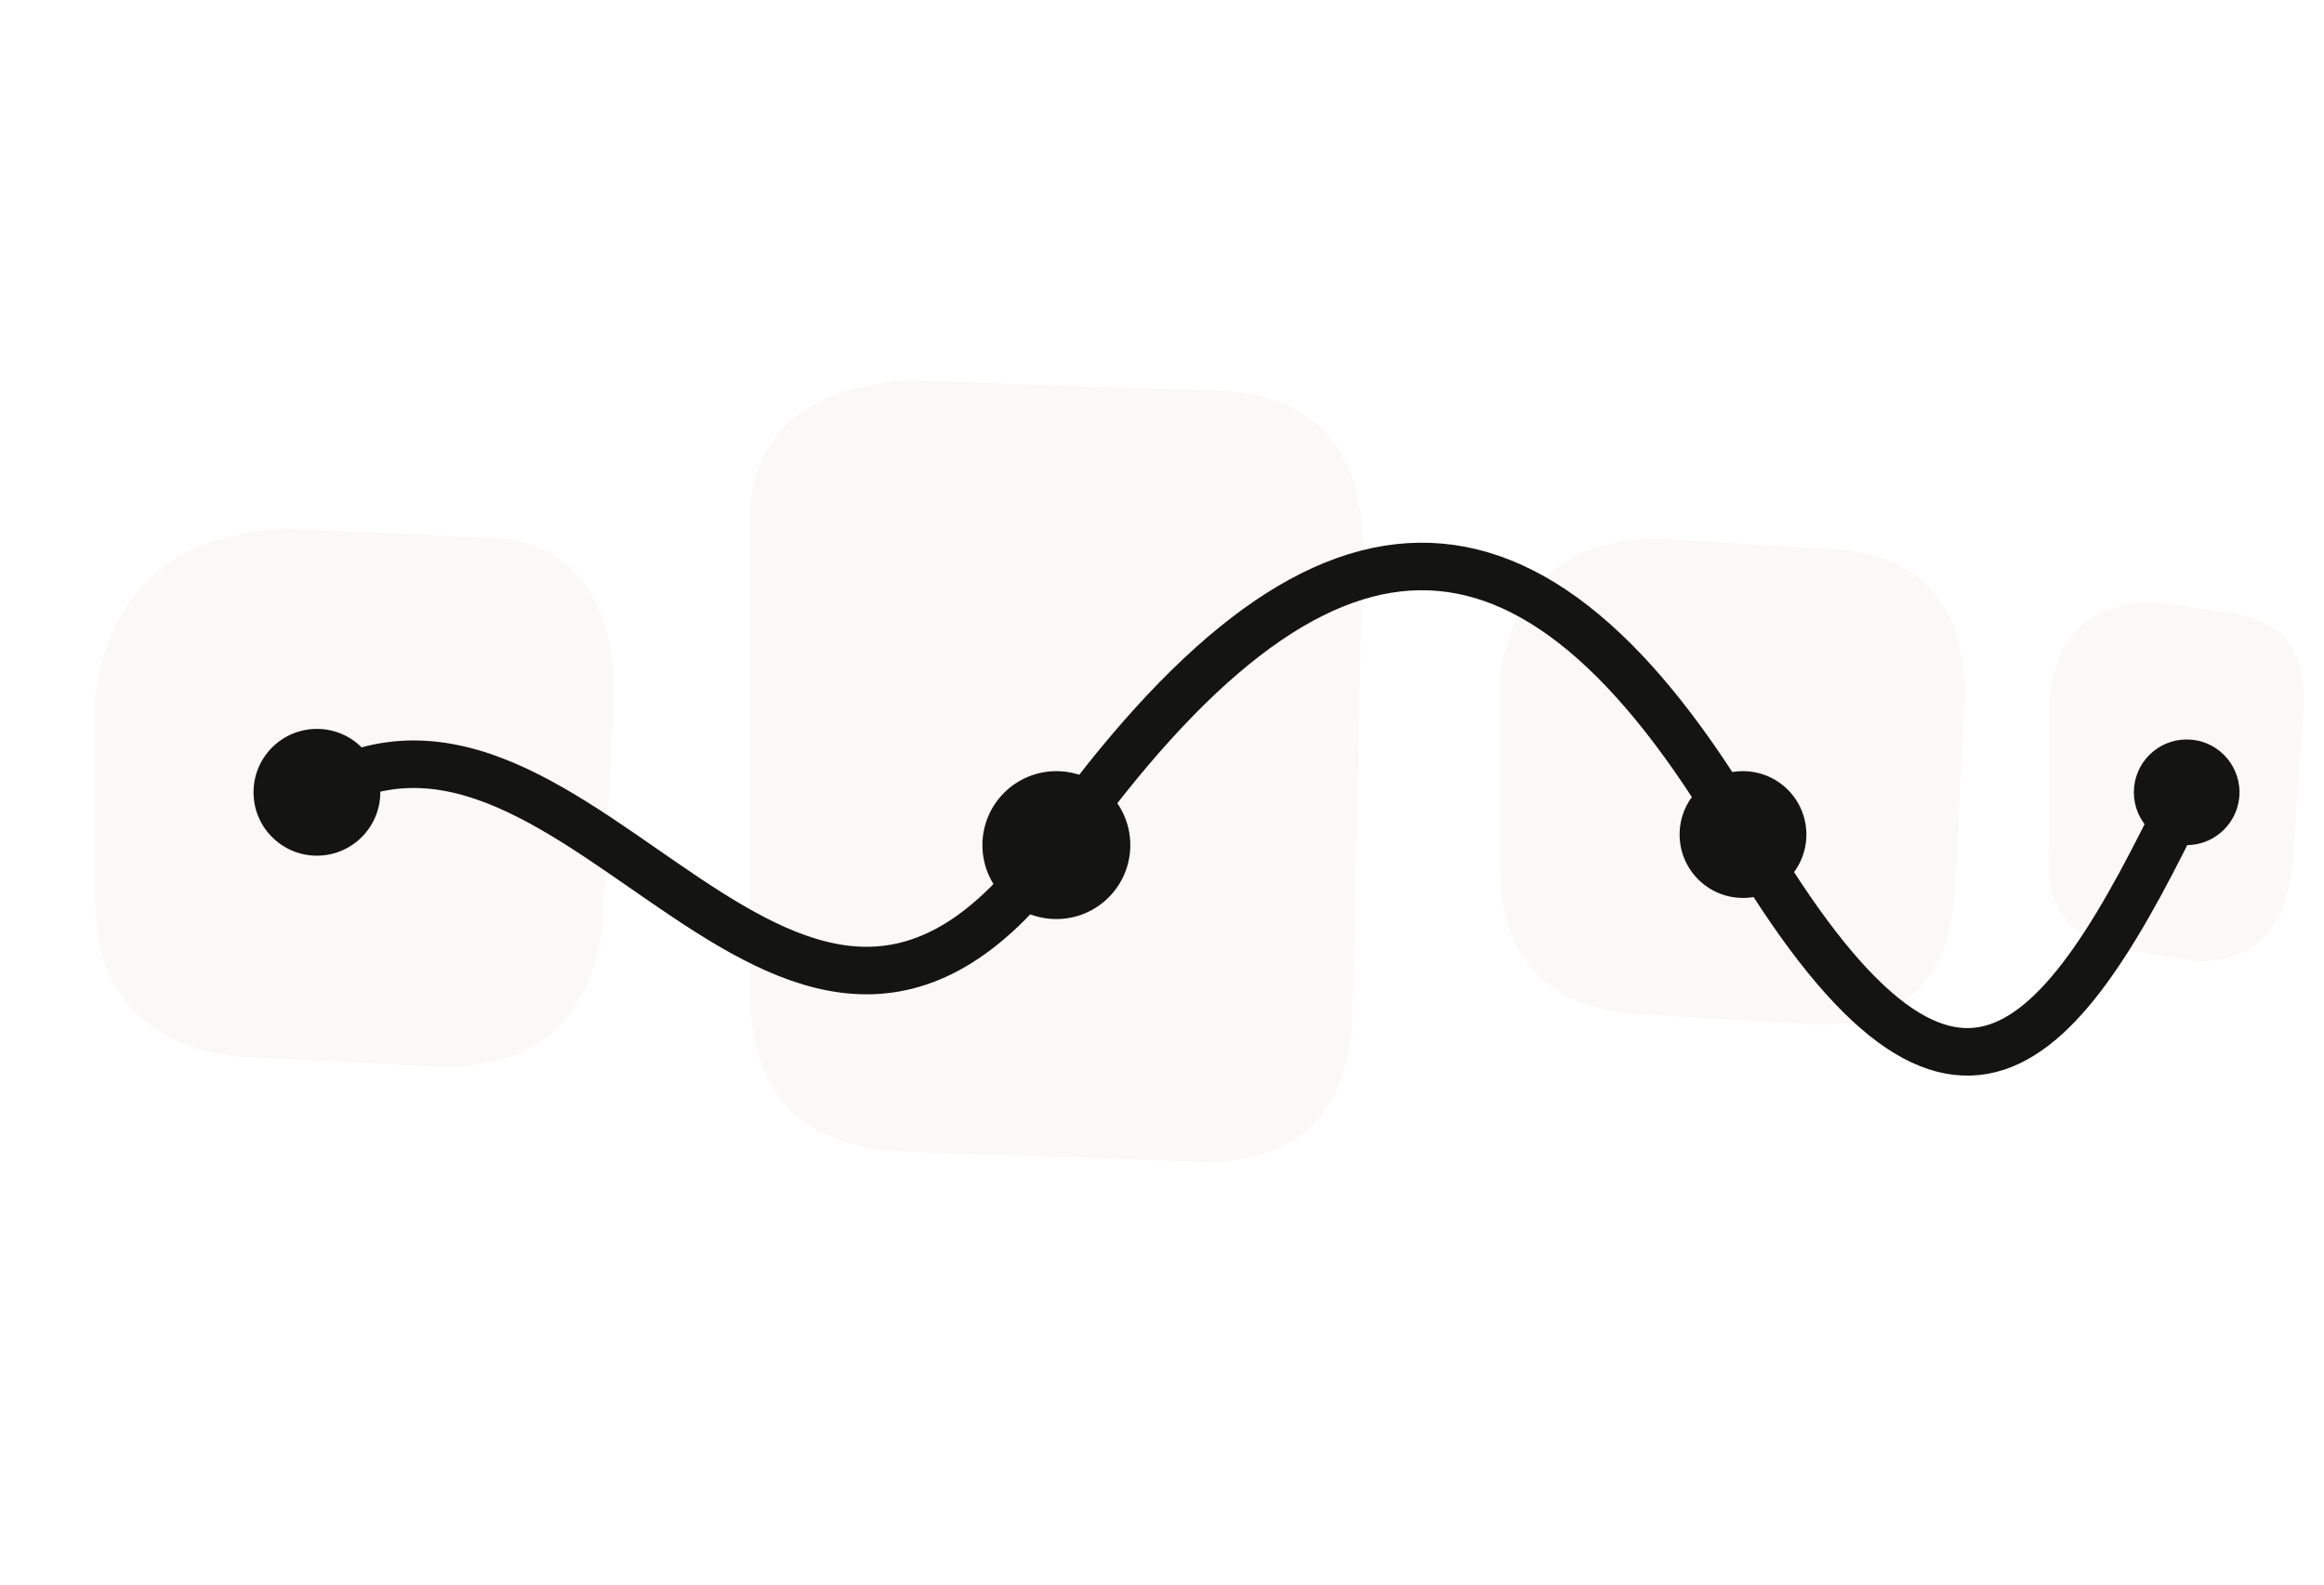
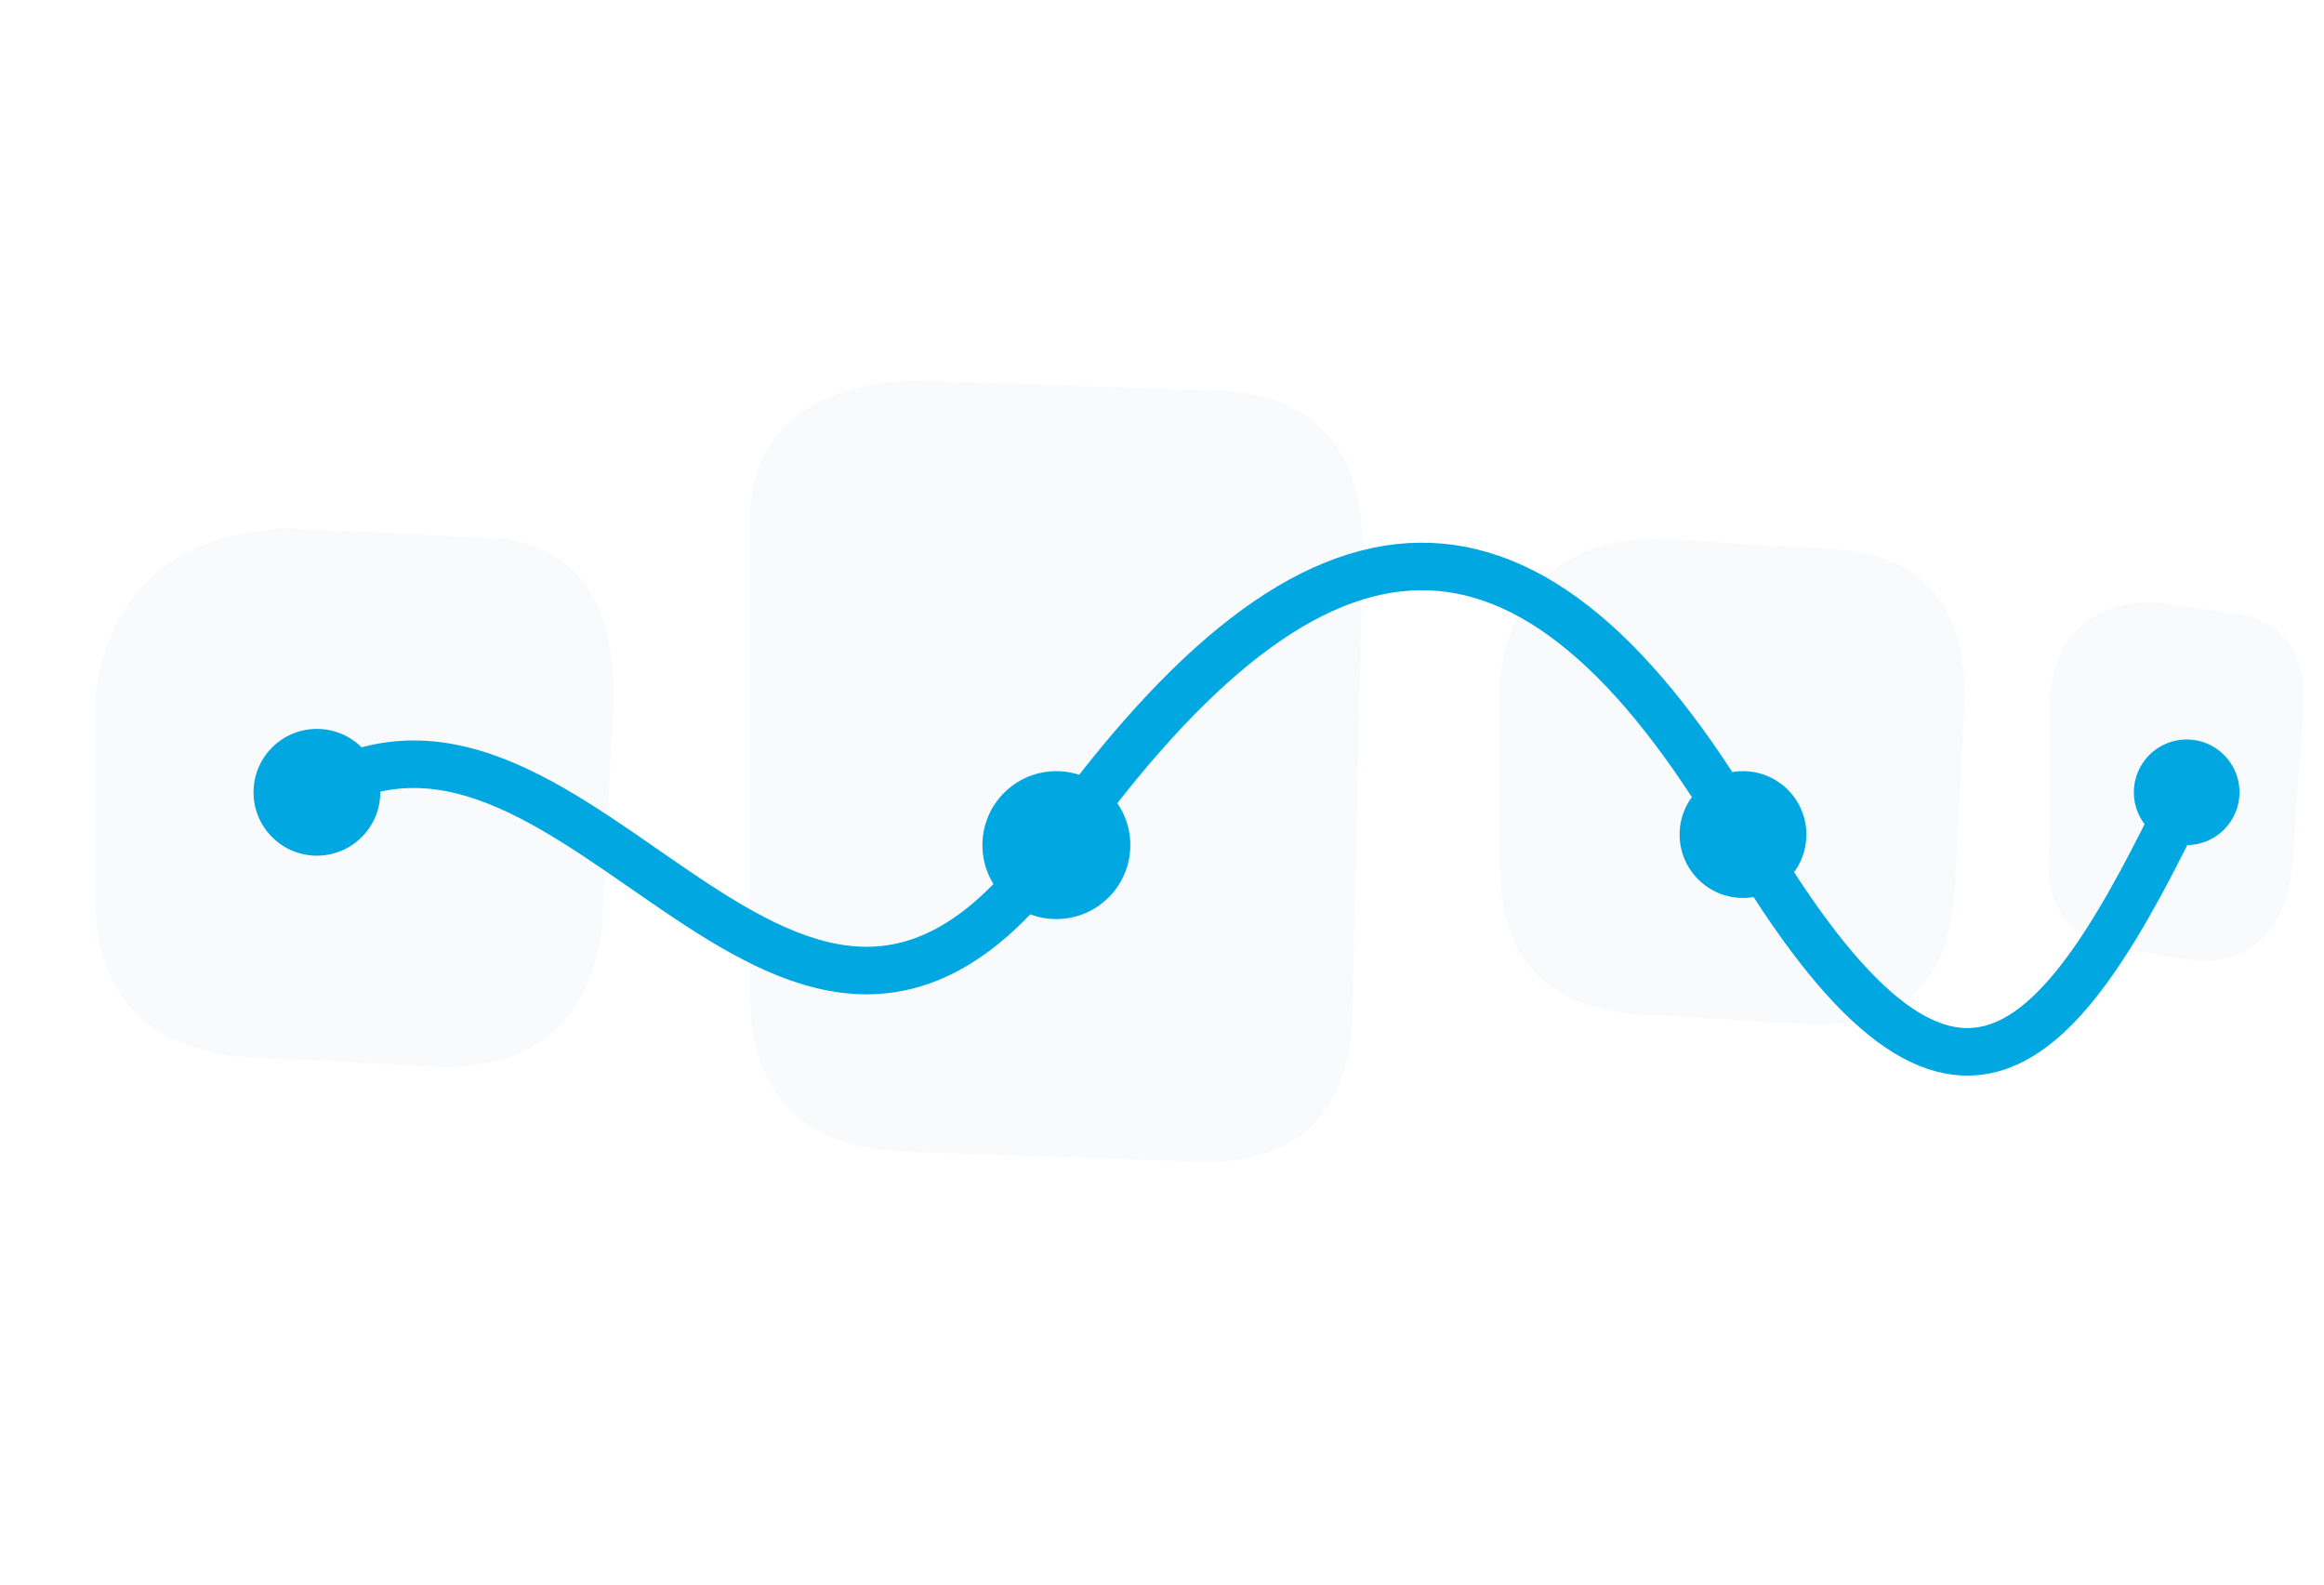
<svg xmlns="http://www.w3.org/2000/svg" viewBox="0 0 440 300">
-   <path d="M18 132 q4-30 36-32 l42 2 q22 4 20 34 l-2 40 q-4 26-30 26 l-40-2 q-26-4-26-30z" fill="#FAF9F5" />
-   <path d="M142 96 q2-22 30-24 l60 2 q26 2 26 30 l-2 90 q-2 26-28 26 l-58-2 q-28-2-28-30z" fill="#FAF9F5" />
-   <path d="M284 128 q4-26 30-26 l34 2 q24 2 24 28 l-2 38 q-2 24-26 24 l-34-2 q-26-2-26-28z" fill="#FAF9F5" />
-   <path d="M388 132 q2-18 20-18 l14 2 q16 2 14 20 l-2 28 q-2 18-18 18 l-12-2 q-18-2-16-20z" fill="#FAF9F5" />
-   <path d="M60 150 C 110 120, 150 230, 200 160 S 290 90, 330 158 S 390 200, 414 150" fill="none" stroke="#141413" stroke-width="9" stroke-linecap="round" />
-   <circle cx="60" cy="150" r="12" fill="#141413" />
-   <circle cx="200" cy="160" r="14" fill="#141413" />
-   <circle cx="330" cy="158" r="12" fill="#141413" />
-   <circle cx="414" cy="150" r="10" fill="#141413" />
+   <path d="M18 132 q4-30 36-32 l42 2 q22 4 20 34 l-2 40 q-4 26-30 26 l-40-2 q-26-4-26-30z" fill="#F9FAFB" />
+   <path d="M142 96 q2-22 30-24 l60 2 q26 2 26 30 l-2 90 q-2 26-28 26 l-58-2 q-28-2-28-30z" fill="#F9FAFB" />
+   <path d="M284 128 q4-26 30-26 l34 2 q24 2 24 28 l-2 38 q-2 24-26 24 l-34-2 q-26-2-26-28z" fill="#F9FAFB" />
+   <path d="M388 132 q2-18 20-18 l14 2 q16 2 14 20 l-2 28 q-2 18-18 18 l-12-2 q-18-2-16-20z" fill="#F9FAFB" />
+   <path d="M60 150 C 110 120, 150 230, 200 160 S 290 90, 330 158 S 390 200, 414 150" fill="none" stroke="#00A7E1" stroke-width="9" stroke-linecap="round" />
+   <circle cx="60" cy="150" r="12" fill="#00A7E1" />
+   <circle cx="200" cy="160" r="14" fill="#00A7E1" />
+   <circle cx="330" cy="158" r="12" fill="#00A7E1" />
+   <circle cx="414" cy="150" r="10" fill="#00A7E1" />
</svg>
